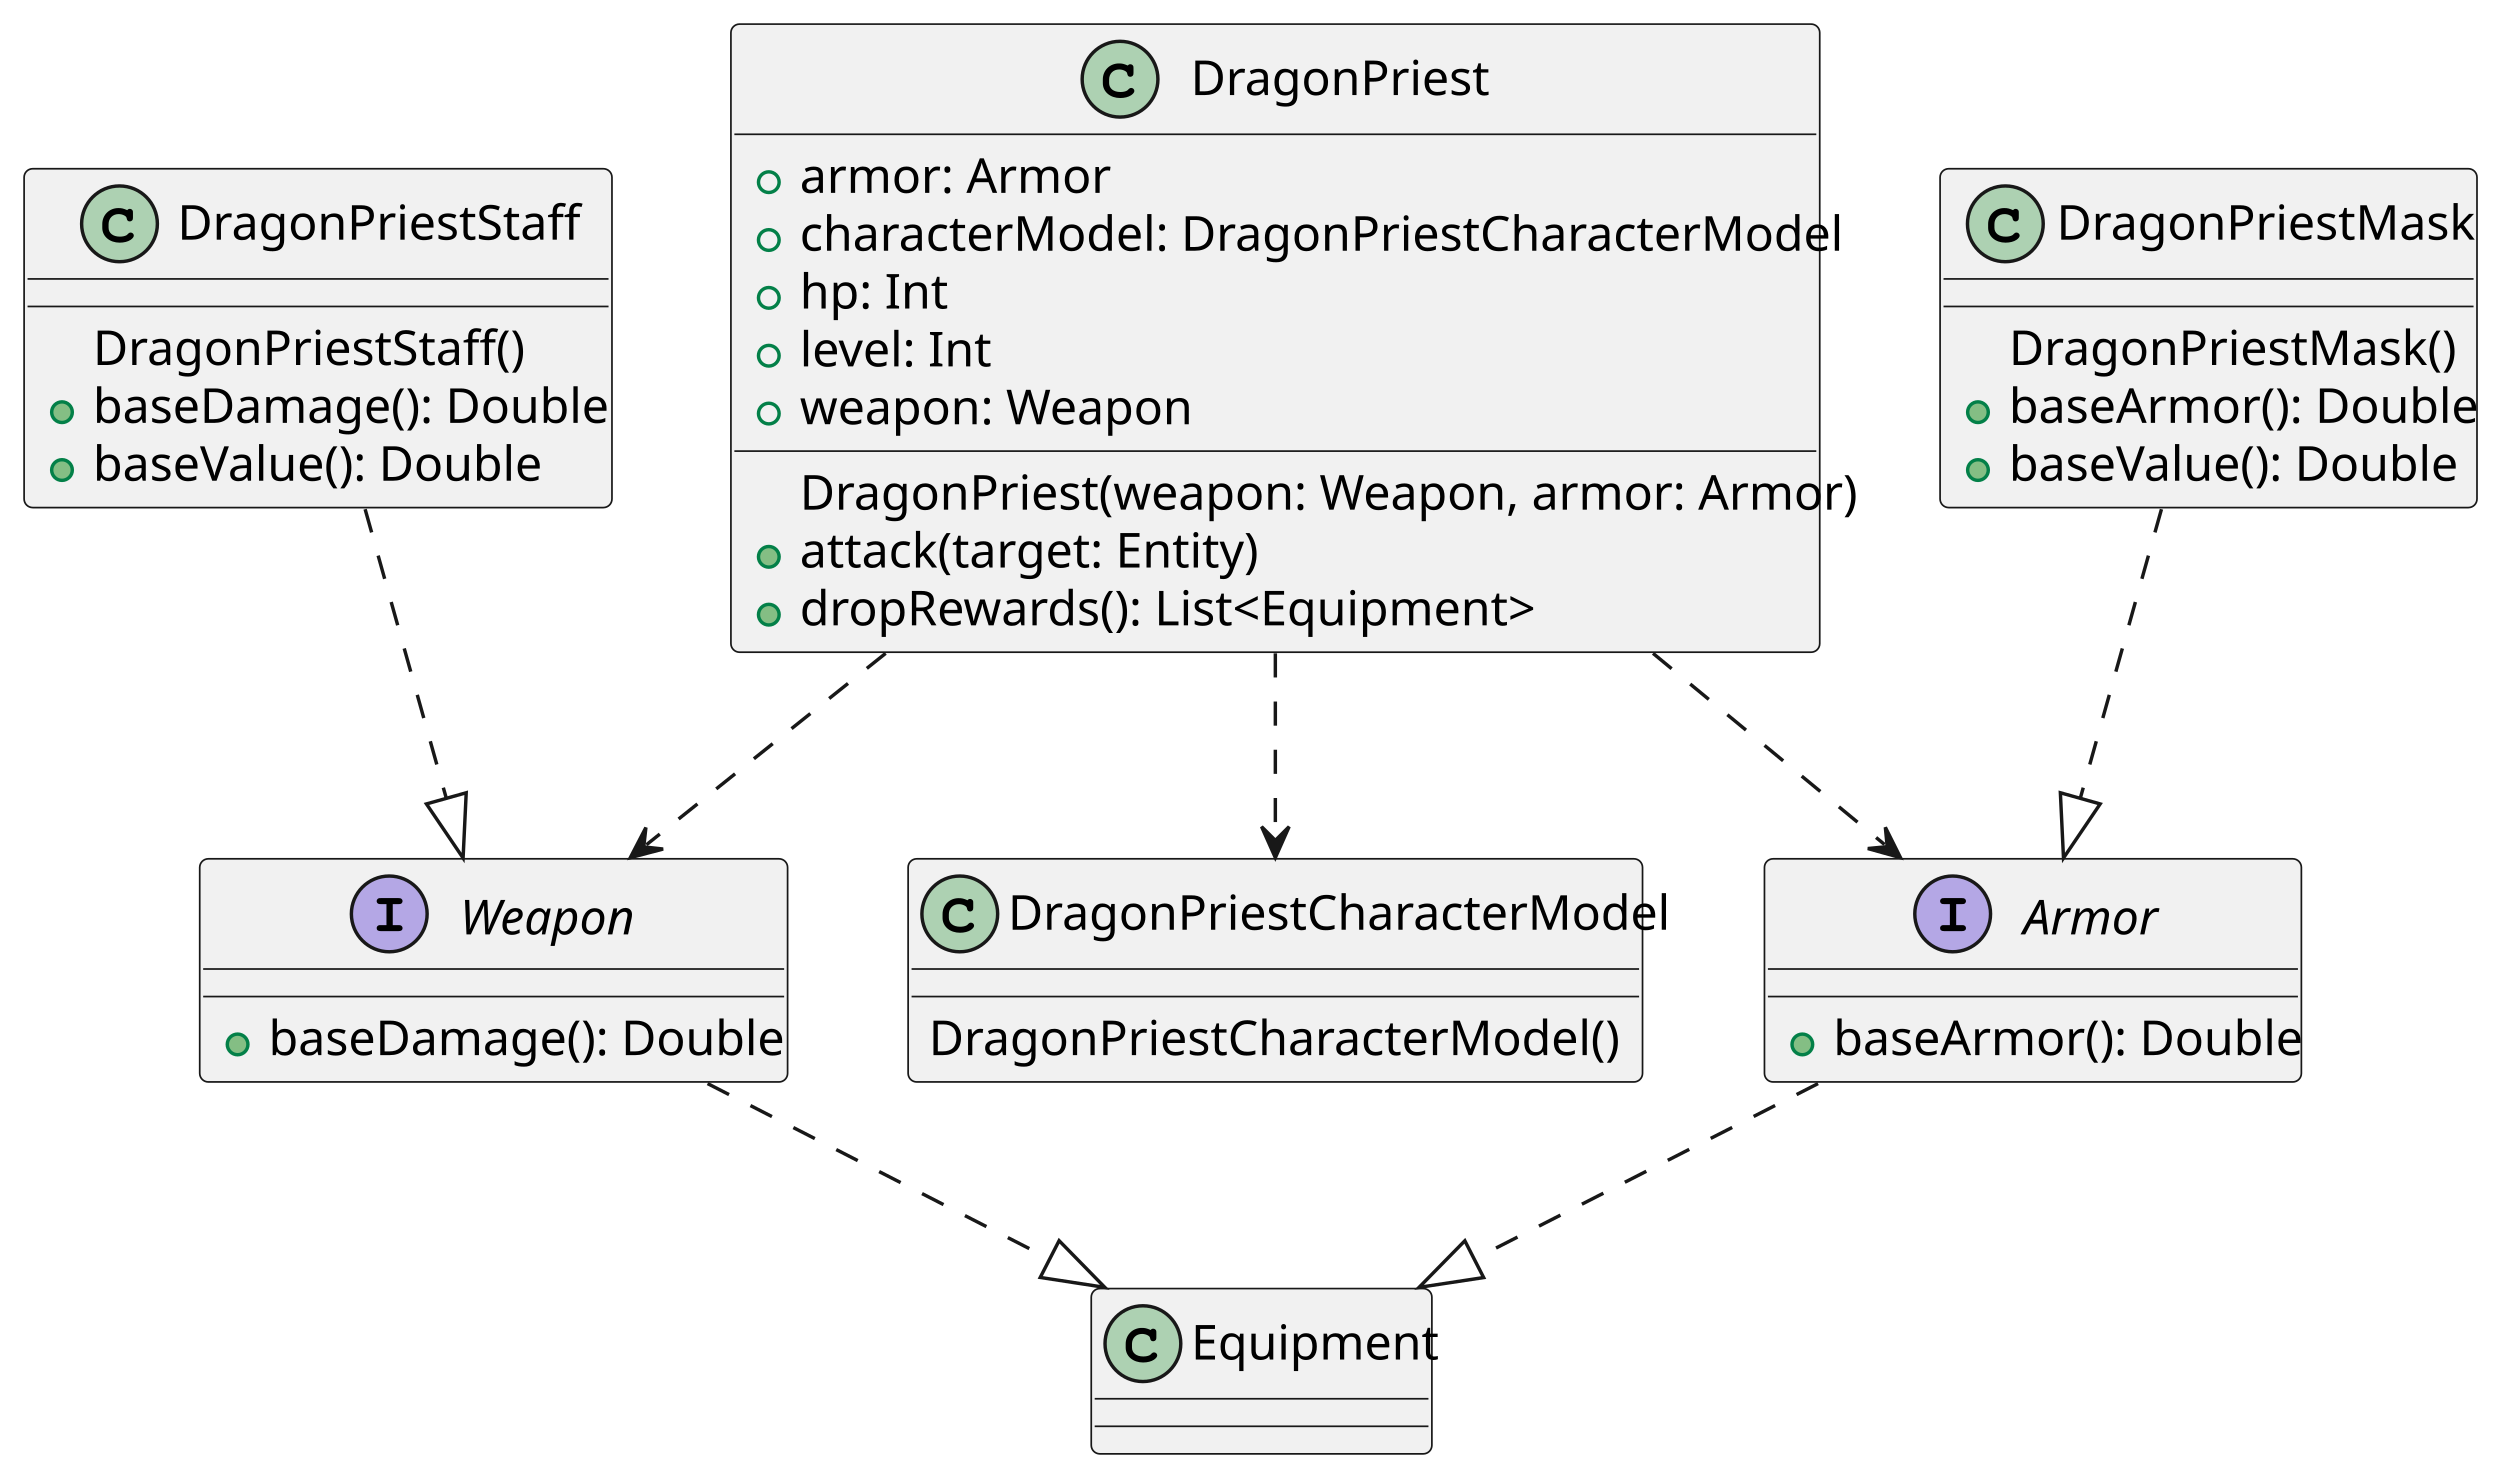
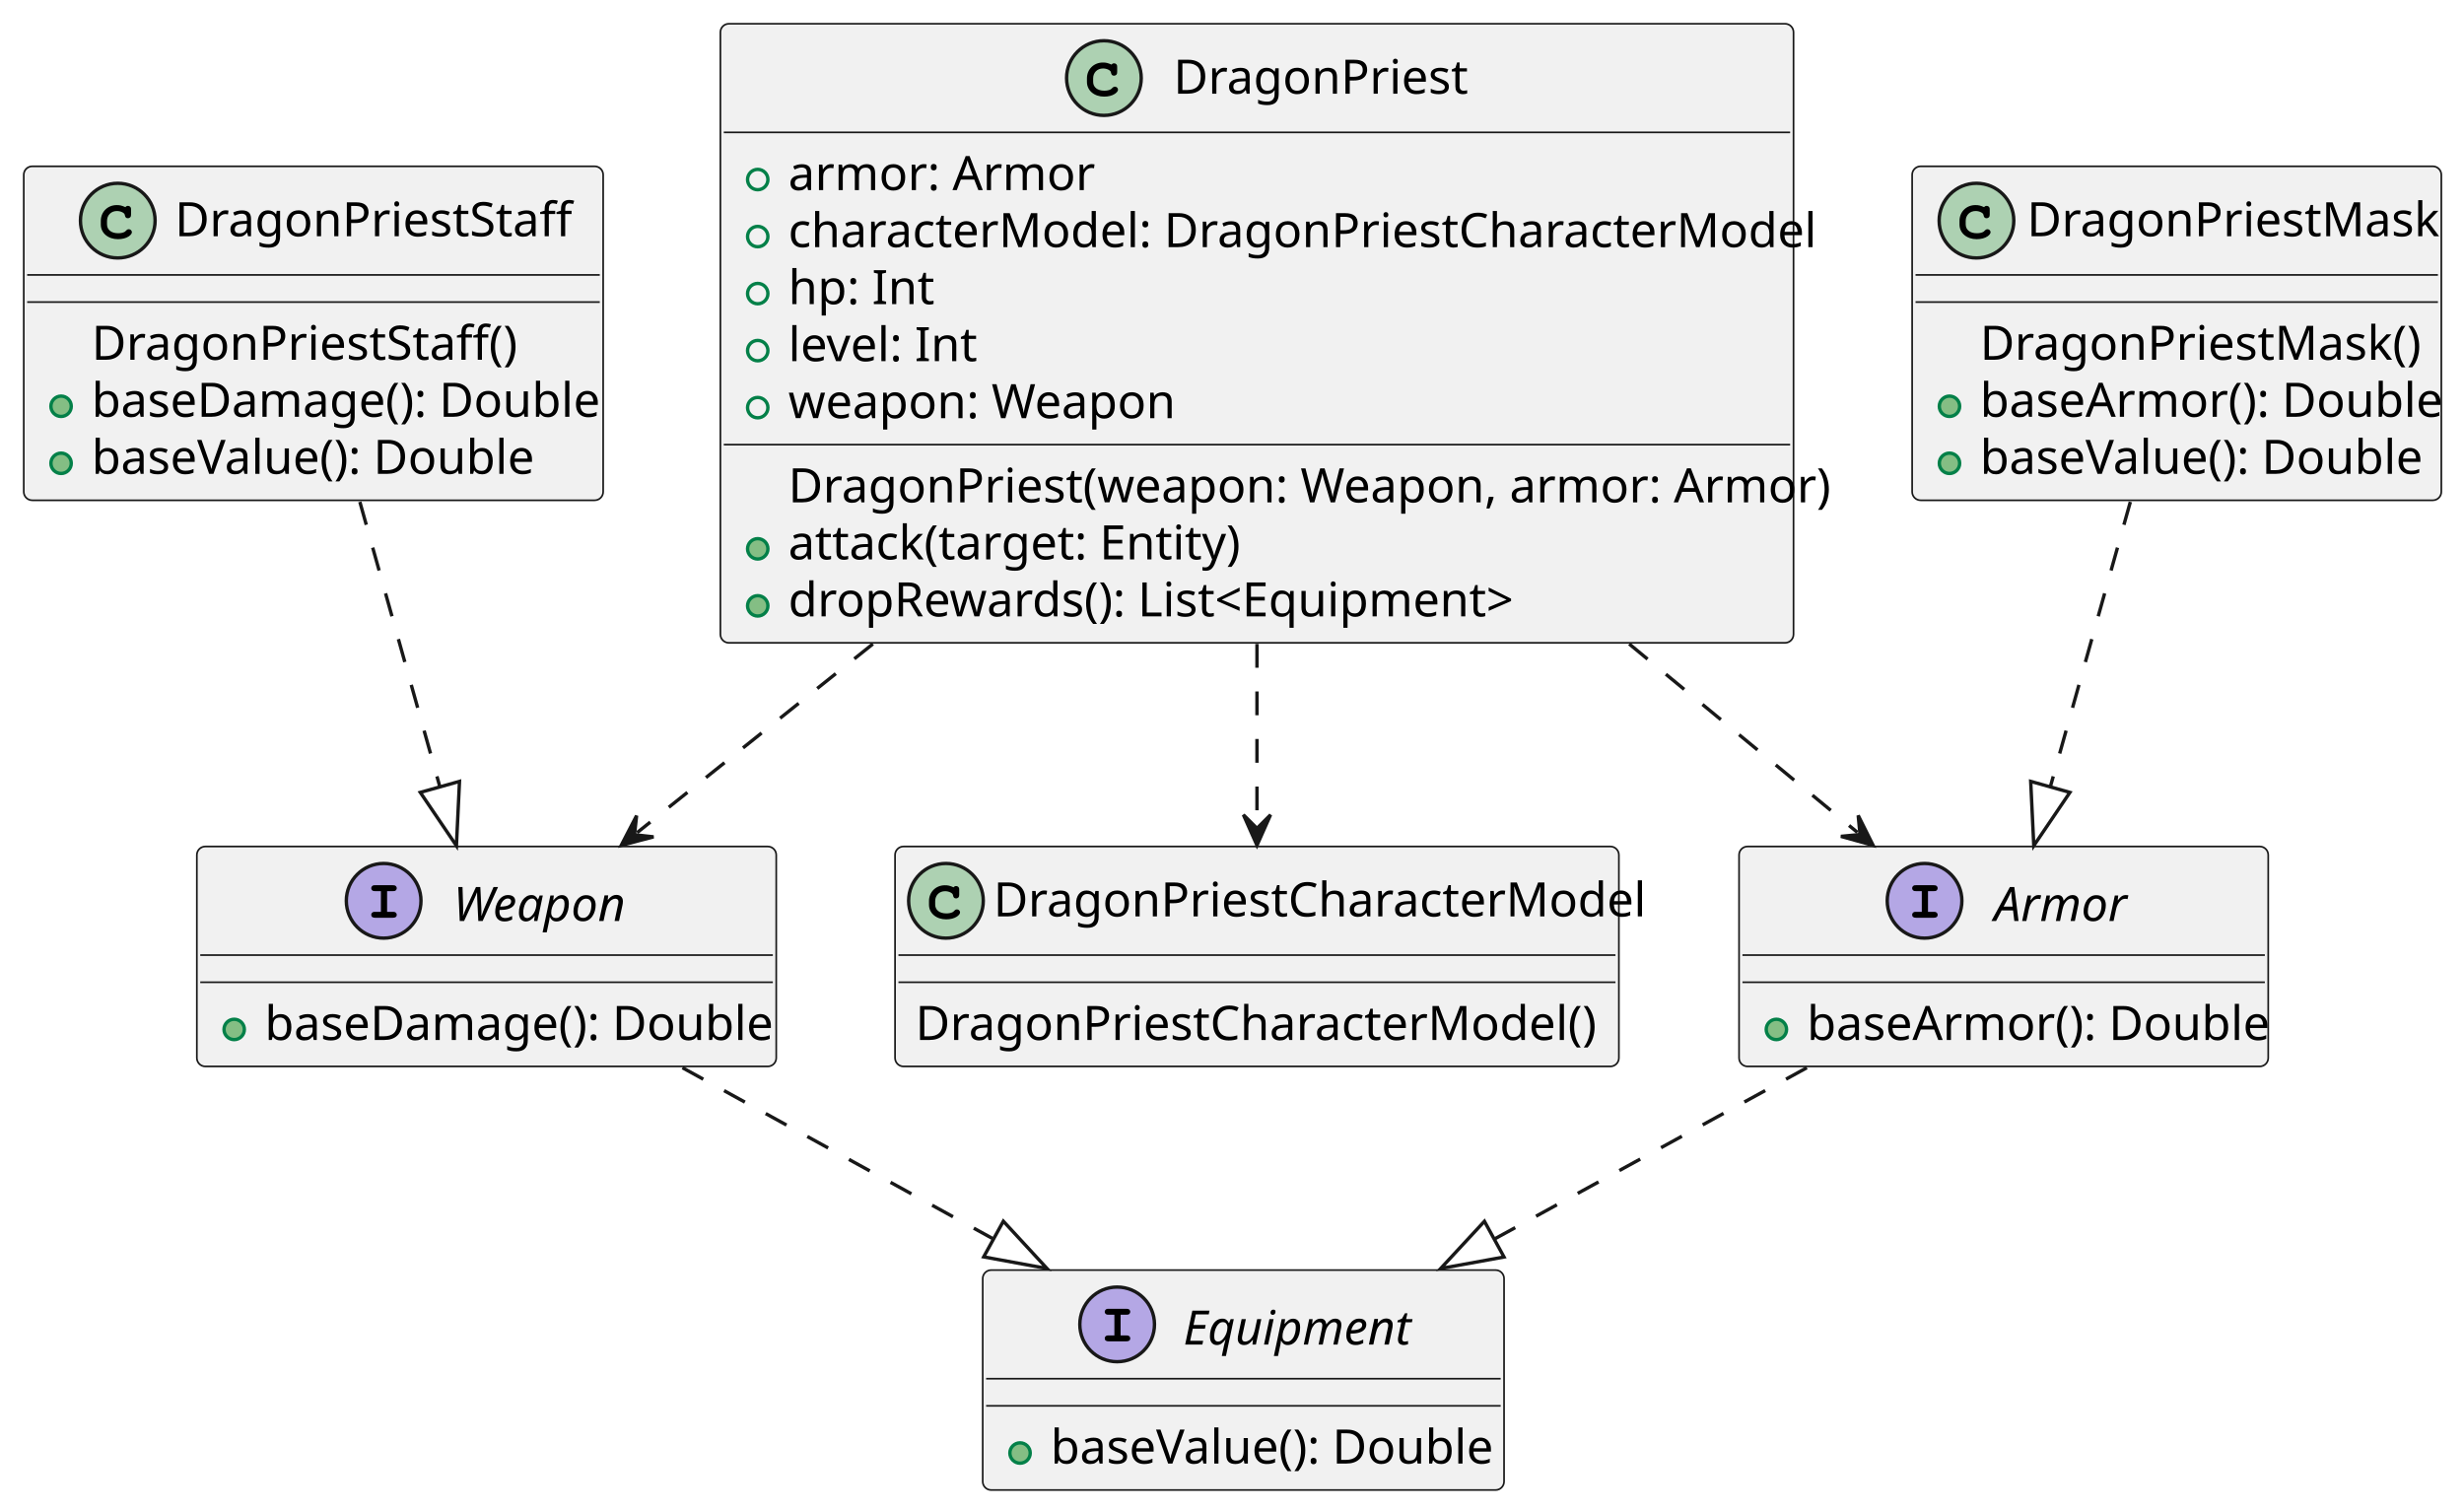
- <svg xmlns="http://www.w3.org/2000/svg" contentStyleType="text/css" data-diagram-type="CLASS" height="429px" preserveAspectRatio="none" style="width:726px;height:429px;background:#FFFFFF;" version="1.1" viewBox="0 0 726 429" width="726px" zoomAndPan="magnify">
+ <svg xmlns="http://www.w3.org/2000/svg" contentStyleType="text/css" data-diagram-type="CLASS" height="445px" preserveAspectRatio="none" style="width:726px;height:445px;background:#FFFFFF;" version="1.1" viewBox="0 0 726 445" width="726px" zoomAndPan="magnify">
  <defs />
  <g>
    <g class="entity" data-entity="DragonPriest" data-source-line="1" data-uid="ent0002" id="entity_DragonPriest">
      <rect fill="#F1F1F1" height="182.399" rx="2.5" ry="2.5" style="stroke:#181818;stroke-width:0.5;" width="316.191" x="212.26" y="7" />
      <ellipse cx="325.261" cy="23" fill="#ADD1B2" rx="11" ry="11" style="stroke:#181818;stroke-width:1;" />
      <path d="M320.261,24.156 C320.261,26.656 322.401,28.469 325.323,28.469 C326.558,28.469 327.729,28.172 328.479,27.656 C329.089,27.234 329.417,26.812 329.417,26.406 C329.417,25.938 328.995,25.531 328.495,25.531 C328.261,25.531 328.042,25.609 327.839,25.812 C327.401,26.25 327.401,26.25 327.229,26.344 C326.776,26.578 326.136,26.719 325.37,26.719 C323.37,26.719 322.089,25.703 322.089,24.125 L322.089,23.078 C322.089,21.375 323.308,20.172 325.011,20.172 C325.589,20.172 326.167,20.312 326.636,20.562 C327.104,20.828 327.276,21.016 327.339,21.375 C327.464,22.047 327.714,22.297 328.245,22.297 C328.526,22.297 328.808,22.156 328.995,21.938 C329.12,21.766 329.167,21.594 329.167,21.156 L329.167,19.797 C329.167,19.375 329.151,19.234 329.026,19.062 C328.854,18.812 328.573,18.656 328.245,18.656 C327.933,18.656 327.729,18.766 327.511,19.031 C326.339,18.531 325.901,18.422 324.948,18.422 C322.276,18.422 320.261,20.438 320.261,23.062 L320.261,24.156 Z " fill="#000000" />
      <text fill="#000000" font-family="sans-serif" font-size="14" lengthAdjust="spacing" textLength="81.69" x="345.761" y="27.606">DragonPriest</text>
      <line style="stroke:#181818;stroke-width:0.5;" x1="213.26" x2="527.451" y1="39" y2="39" />
      <ellipse cx="223.26" cy="52.9" fill="none" rx="3" ry="3" style="stroke:#038048;stroke-width:1;" />
      <text fill="#000000" font-family="sans-serif" font-size="14" lengthAdjust="spacing" textLength="82.446" x="232.26" y="56.006">armor: Armor</text>
      <ellipse cx="223.26" cy="69.7" fill="none" rx="3" ry="3" style="stroke:#038048;stroke-width:1;" />
      <text fill="#000000" font-family="sans-serif" font-size="14" lengthAdjust="spacing" textLength="285.529" x="232.26" y="72.806">characterModel: DragonPriestCharacterModel</text>
      <ellipse cx="223.26" cy="86.5" fill="none" rx="3" ry="3" style="stroke:#038048;stroke-width:1;" />
      <text fill="#000000" font-family="sans-serif" font-size="14" lengthAdjust="spacing" textLength="38.92" x="232.26" y="89.606">hp: Int</text>
      <ellipse cx="223.26" cy="103.3" fill="none" rx="3" ry="3" style="stroke:#038048;stroke-width:1;" />
      <text fill="#000000" font-family="sans-serif" font-size="14" lengthAdjust="spacing" textLength="52.136" x="232.26" y="106.406">level: Int</text>
      <ellipse cx="223.26" cy="120.1" fill="none" rx="3" ry="3" style="stroke:#038048;stroke-width:1;" />
      <text fill="#000000" font-family="sans-serif" font-size="14" lengthAdjust="spacing" textLength="108.948" x="232.26" y="123.206">weapon: Weapon</text>
      <line style="stroke:#181818;stroke-width:0.5;" x1="213.26" x2="527.451" y1="131" y2="131" />
      <text fill="#000000" font-family="sans-serif" font-size="14" lengthAdjust="spacing" textLength="290.191" x="232.26" y="148.006">DragonPriest(weapon: Weapon, armor: Armor)</text>
      <ellipse cx="223.26" cy="161.7" fill="#84BE84" rx="3" ry="3" style="stroke:#038048;stroke-width:1;" />
      <text fill="#000000" font-family="sans-serif" font-size="14" lengthAdjust="spacing" textLength="125.272" x="232.26" y="164.805">attack(target: Entity)</text>
      <ellipse cx="223.26" cy="178.5" fill="#84BE84" rx="3" ry="3" style="stroke:#038048;stroke-width:1;" />
      <text fill="#000000" font-family="sans-serif" font-size="14" lengthAdjust="spacing" textLength="205.407" x="232.26" y="181.605">dropRewards(): List&lt;Equipment&gt;</text>
    </g>
    <g class="entity" data-entity="DragonPriestCharacterModel" data-source-line="14" data-uid="ent0003" id="entity_DragonPriestCharacterModel">
      <rect fill="#F1F1F1" height="64.8" rx="2.5" ry="2.5" style="stroke:#181818;stroke-width:0.5;" width="213.271" x="263.72" y="249.4" />
      <ellipse cx="278.72" cy="265.4" fill="#ADD1B2" rx="11" ry="11" style="stroke:#181818;stroke-width:1;" />
      <path d="M273.72,266.556 C273.72,269.056 275.861,270.869 278.783,270.869 C280.017,270.869 281.189,270.572 281.939,270.056 C282.548,269.634 282.876,269.212 282.876,268.806 C282.876,268.337 282.454,267.931 281.954,267.931 C281.72,267.931 281.501,268.009 281.298,268.212 C280.861,268.65 280.861,268.65 280.689,268.744 C280.236,268.978 279.595,269.119 278.829,269.119 C276.829,269.119 275.548,268.103 275.548,266.525 L275.548,265.478 C275.548,263.775 276.767,262.572 278.47,262.572 C279.048,262.572 279.626,262.712 280.095,262.962 C280.564,263.228 280.736,263.416 280.798,263.775 C280.923,264.447 281.173,264.697 281.704,264.697 C281.986,264.697 282.267,264.556 282.454,264.337 C282.579,264.166 282.626,263.994 282.626,263.556 L282.626,262.197 C282.626,261.775 282.611,261.634 282.486,261.462 C282.314,261.212 282.033,261.056 281.704,261.056 C281.392,261.056 281.189,261.166 280.97,261.431 C279.798,260.931 279.361,260.822 278.408,260.822 C275.736,260.822 273.72,262.837 273.72,265.462 L273.72,266.556 Z " fill="#000000" />
      <text fill="#000000" font-family="sans-serif" font-size="14" lengthAdjust="spacing" textLength="181.271" x="292.72" y="270.006">DragonPriestCharacterModel</text>
      <line style="stroke:#181818;stroke-width:0.5;" x1="264.72" x2="475.991" y1="281.4" y2="281.4" />
      <line style="stroke:#181818;stroke-width:0.5;" x1="264.72" x2="475.991" y1="289.4" y2="289.4" />
      <text fill="#000000" font-family="sans-serif" font-size="14" lengthAdjust="spacing" textLength="190.595" x="269.72" y="306.406">DragonPriestCharacterModel()</text>
    </g>
    <g class="entity" data-entity="DragonPriestMask" data-source-line="21" data-uid="ent0004" id="entity_DragonPriestMask">
      <rect fill="#F1F1F1" height="98.4" rx="2.5" ry="2.5" style="stroke:#181818;stroke-width:0.5;" width="155.919" x="563.4" y="49" />
      <ellipse cx="582.353" cy="65" fill="#ADD1B2" rx="11" ry="11" style="stroke:#181818;stroke-width:1;" />
      <path d="M577.353,66.156 C577.353,68.656 579.493,70.469 582.415,70.469 C583.65,70.469 584.822,70.172 585.572,69.656 C586.181,69.234 586.509,68.812 586.509,68.406 C586.509,67.938 586.087,67.531 585.587,67.531 C585.353,67.531 585.134,67.609 584.931,67.812 C584.493,68.25 584.493,68.25 584.322,68.344 C583.868,68.578 583.228,68.719 582.462,68.719 C580.462,68.719 579.181,67.703 579.181,66.125 L579.181,65.078 C579.181,63.375 580.4,62.172 582.103,62.172 C582.681,62.172 583.259,62.312 583.728,62.562 C584.197,62.828 584.368,63.016 584.431,63.375 C584.556,64.047 584.806,64.297 585.337,64.297 C585.618,64.297 585.9,64.156 586.087,63.938 C586.212,63.766 586.259,63.594 586.259,63.156 L586.259,61.797 C586.259,61.375 586.243,61.234 586.118,61.062 C585.947,60.812 585.665,60.656 585.337,60.656 C585.025,60.656 584.822,60.766 584.603,61.031 C583.431,60.531 582.993,60.422 582.04,60.422 C579.368,60.422 577.353,62.438 577.353,65.062 L577.353,66.156 Z " fill="#000000" />
      <text fill="#000000" font-family="sans-serif" font-size="14" lengthAdjust="spacing" textLength="115.135" x="597.231" y="69.606">DragonPriestMask</text>
      <line style="stroke:#181818;stroke-width:0.5;" x1="564.4" x2="718.319" y1="81" y2="81" />
      <line style="stroke:#181818;stroke-width:0.5;" x1="564.4" x2="718.319" y1="89" y2="89" />
      <text fill="#000000" font-family="sans-serif" font-size="14" lengthAdjust="spacing" textLength="124.46" x="583.4" y="106.006">DragonPriestMask()</text>
      <ellipse cx="574.4" cy="119.7" fill="#84BE84" rx="3" ry="3" style="stroke:#038048;stroke-width:1;" />
      <text fill="#000000" font-family="sans-serif" font-size="14" lengthAdjust="spacing" textLength="129.919" x="583.4" y="122.806">baseArmor(): Double</text>
      <ellipse cx="574.4" cy="136.5" fill="#84BE84" rx="3" ry="3" style="stroke:#038048;stroke-width:1;" />
      <text fill="#000000" font-family="sans-serif" font-size="14" lengthAdjust="spacing" textLength="127.609" x="583.4" y="139.606">baseValue(): Double</text>
    </g>
    <g class="entity" data-entity="Armor" data-source-line="27" data-uid="ent0005" id="entity_Armor">
      <rect fill="#F1F1F1" height="64.8" rx="2.5" ry="2.5" style="stroke:#181818;stroke-width:0.5;" width="155.919" x="512.4" y="249.4" />
      <ellipse cx="567.056" cy="265.4" fill="#B4A7E5" rx="11" ry="11" style="stroke:#181818;stroke-width:1;" />
      <path d="M568.071,262.556 L569.728,262.556 C570.118,262.556 570.321,262.525 570.478,262.447 C570.743,262.275 570.915,261.978 570.915,261.681 C570.915,261.4 570.775,261.15 570.54,260.978 C570.353,260.853 570.196,260.806 569.728,260.806 L564.587,260.806 C564.15,260.806 564.009,260.822 563.837,260.931 C563.571,261.103 563.4,261.384 563.4,261.681 C563.4,261.962 563.54,262.244 563.775,262.4 C563.962,262.525 564.15,262.556 564.587,262.556 L566.243,262.556 L566.243,268.65 L564.587,268.65 C564.15,268.65 564.009,268.666 563.837,268.775 C563.571,268.931 563.4,269.228 563.4,269.509 C563.4,270.119 563.806,270.4 564.587,270.4 L569.728,270.4 C570.509,270.4 570.915,270.119 570.915,269.509 C570.915,269.244 570.775,268.994 570.54,268.822 C570.353,268.681 570.181,268.65 569.728,268.65 L568.071,268.65 L568.071,262.556 Z " fill="#000000" />
      <text fill="#000000" font-family="sans-serif" font-size="14" font-style="italic" lengthAdjust="spacing" textLength="38.108" x="587.556" y="271.35">Armor</text>
      <line style="stroke:#181818;stroke-width:0.5;" x1="513.4" x2="667.319" y1="281.4" y2="281.4" />
      <line style="stroke:#181818;stroke-width:0.5;" x1="513.4" x2="667.319" y1="289.4" y2="289.4" />
      <ellipse cx="523.4" cy="303.3" fill="#84BE84" rx="3" ry="3" style="stroke:#038048;stroke-width:1;" />
      <text fill="#000000" font-family="sans-serif" font-size="14" lengthAdjust="spacing" textLength="129.919" x="532.4" y="306.406">baseArmor(): Double</text>
    </g>
    <g class="entity" data-entity="DragonPriestStaff" data-source-line="29" data-uid="ent0007" id="entity_DragonPriestStaff">
      <rect fill="#F1F1F1" height="98.4" rx="2.5" ry="2.5" style="stroke:#181818;stroke-width:0.5;" width="170.717" x="7" y="49" />
      <ellipse cx="34.703" cy="65" fill="#ADD1B2" rx="11" ry="11" style="stroke:#181818;stroke-width:1;" />
      <path d="M29.703,66.156 C29.703,68.656 31.844,70.469 34.766,70.469 C36,70.469 37.172,70.172 37.922,69.656 C38.532,69.234 38.86,68.812 38.86,68.406 C38.86,67.938 38.438,67.531 37.938,67.531 C37.703,67.531 37.485,67.609 37.282,67.812 C36.844,68.25 36.844,68.25 36.672,68.344 C36.219,68.578 35.578,68.719 34.813,68.719 C32.813,68.719 31.532,67.703 31.532,66.125 L31.532,65.078 C31.532,63.375 32.75,62.172 34.453,62.172 C35.032,62.172 35.61,62.312 36.078,62.562 C36.547,62.828 36.719,63.016 36.782,63.375 C36.907,64.047 37.157,64.297 37.688,64.297 C37.969,64.297 38.25,64.156 38.438,63.938 C38.563,63.766 38.61,63.594 38.61,63.156 L38.61,61.797 C38.61,61.375 38.594,61.234 38.469,61.062 C38.297,60.812 38.016,60.656 37.688,60.656 C37.375,60.656 37.172,60.766 36.953,61.031 C35.782,60.531 35.344,60.422 34.391,60.422 C31.719,60.422 29.703,62.438 29.703,65.062 L29.703,66.156 Z " fill="#000000" />
      <text fill="#000000" font-family="sans-serif" font-size="14" lengthAdjust="spacing" textLength="110.487" x="51.526" y="69.606">DragonPriestStaff</text>
      <line style="stroke:#181818;stroke-width:0.5;" x1="8" x2="176.717" y1="81" y2="81" />
      <line style="stroke:#181818;stroke-width:0.5;" x1="8" x2="176.717" y1="89" y2="89" />
      <text fill="#000000" font-family="sans-serif" font-size="14" lengthAdjust="spacing" textLength="119.811" x="27" y="106.006">DragonPriestStaff()</text>
      <ellipse cx="18" cy="119.7" fill="#84BE84" rx="3" ry="3" style="stroke:#038048;stroke-width:1;" />
      <text fill="#000000" font-family="sans-serif" font-size="14" lengthAdjust="spacing" textLength="144.717" x="27" y="122.806">baseDamage(): Double</text>
      <ellipse cx="18" cy="136.5" fill="#84BE84" rx="3" ry="3" style="stroke:#038048;stroke-width:1;" />
      <text fill="#000000" font-family="sans-serif" font-size="14" lengthAdjust="spacing" textLength="127.609" x="27" y="139.606">baseValue(): Double</text>
    </g>
    <g class="entity" data-entity="Weapon" data-source-line="35" data-uid="ent0008" id="entity_Weapon">
      <rect fill="#F1F1F1" height="64.8" rx="2.5" ry="2.5" style="stroke:#181818;stroke-width:0.5;" width="170.717" x="58" y="249.4" />
      <ellipse cx="113.041" cy="265.4" fill="#B4A7E5" rx="11" ry="11" style="stroke:#181818;stroke-width:1;" />
      <path d="M114.056,262.556 L115.713,262.556 C116.103,262.556 116.306,262.525 116.463,262.447 C116.728,262.275 116.9,261.978 116.9,261.681 C116.9,261.4 116.76,261.15 116.525,260.978 C116.338,260.853 116.181,260.806 115.713,260.806 L110.572,260.806 C110.135,260.806 109.994,260.822 109.822,260.931 C109.556,261.103 109.385,261.384 109.385,261.681 C109.385,261.962 109.525,262.244 109.76,262.4 C109.947,262.525 110.135,262.556 110.572,262.556 L112.228,262.556 L112.228,268.65 L110.572,268.65 C110.135,268.65 109.994,268.666 109.822,268.775 C109.556,268.931 109.385,269.228 109.385,269.509 C109.385,270.119 109.791,270.4 110.572,270.4 L115.713,270.4 C116.494,270.4 116.9,270.119 116.9,269.509 C116.9,269.244 116.76,268.994 116.525,268.822 C116.338,268.681 116.166,268.65 115.713,268.65 L114.056,268.65 L114.056,262.556 Z " fill="#000000" />
      <text fill="#000000" font-family="sans-serif" font-size="14" font-style="italic" lengthAdjust="spacing" textLength="52.136" x="133.541" y="271.35">Weapon</text>
      <line style="stroke:#181818;stroke-width:0.5;" x1="59" x2="227.717" y1="281.4" y2="281.4" />
      <line style="stroke:#181818;stroke-width:0.5;" x1="59" x2="227.717" y1="289.4" y2="289.4" />
      <ellipse cx="69" cy="303.3" fill="#84BE84" rx="3" ry="3" style="stroke:#038048;stroke-width:1;" />
      <text fill="#000000" font-family="sans-serif" font-size="14" lengthAdjust="spacing" textLength="144.717" x="78" y="306.406">baseDamage(): Double</text>
    </g>
    <g class="entity" data-entity="Equipment" data-source-line="41" data-uid="ent0010" id="entity_Equipment">
-       <rect fill="#F1F1F1" height="48" rx="2.5" ry="2.5" style="stroke:#181818;stroke-width:0.5;" width="98.92" x="316.9" y="374.2" />
-       <ellipse cx="331.9" cy="390.2" fill="#ADD1B2" rx="11" ry="11" style="stroke:#181818;stroke-width:1;" />
-       <path d="M326.9,391.356 C326.9,393.856 329.041,395.669 331.962,395.669 C333.197,395.669 334.369,395.372 335.119,394.856 C335.728,394.434 336.056,394.012 336.056,393.606 C336.056,393.137 335.634,392.731 335.134,392.731 C334.9,392.731 334.681,392.809 334.478,393.012 C334.041,393.45 334.041,393.45 333.869,393.544 C333.416,393.778 332.775,393.919 332.009,393.919 C330.009,393.919 328.728,392.903 328.728,391.325 L328.728,390.278 C328.728,388.575 329.947,387.372 331.65,387.372 C332.228,387.372 332.806,387.512 333.275,387.762 C333.744,388.028 333.916,388.216 333.978,388.575 C334.103,389.247 334.353,389.497 334.884,389.497 C335.166,389.497 335.447,389.356 335.634,389.137 C335.759,388.966 335.806,388.794 335.806,388.356 L335.806,386.997 C335.806,386.575 335.791,386.434 335.666,386.262 C335.494,386.012 335.212,385.856 334.884,385.856 C334.572,385.856 334.369,385.966 334.15,386.231 C332.978,385.731 332.541,385.622 331.587,385.622 C328.916,385.622 326.9,387.637 326.9,390.262 L326.9,391.356 Z " fill="#000000" />
-       <text fill="#000000" font-family="sans-serif" font-size="14" lengthAdjust="spacing" textLength="66.92" x="345.9" y="394.806">Equipment</text>
-       <line style="stroke:#181818;stroke-width:0.5;" x1="317.9" x2="414.82" y1="406.2" y2="406.2" />
-       <line style="stroke:#181818;stroke-width:0.5;" x1="317.9" x2="414.82" y1="414.2" y2="414.2" />
+       <rect fill="#F1F1F1" height="64.8" rx="2.5" ry="2.5" style="stroke:#181818;stroke-width:0.5;" width="153.609" x="289.55" y="374.2" />
+       <ellipse cx="329.16" cy="390.2" fill="#B4A7E5" rx="11" ry="11" style="stroke:#181818;stroke-width:1;" />
+       <path d="M330.176,387.356 L331.832,387.356 C332.223,387.356 332.426,387.325 332.582,387.247 C332.848,387.075 333.02,386.778 333.02,386.481 C333.02,386.2 332.879,385.95 332.645,385.778 C332.457,385.653 332.301,385.606 331.832,385.606 L326.692,385.606 C326.254,385.606 326.113,385.622 325.942,385.731 C325.676,385.903 325.504,386.184 325.504,386.481 C325.504,386.762 325.645,387.044 325.879,387.2 C326.067,387.325 326.254,387.356 326.692,387.356 L328.348,387.356 L328.348,393.45 L326.692,393.45 C326.254,393.45 326.113,393.466 325.942,393.575 C325.676,393.731 325.504,394.028 325.504,394.309 C325.504,394.919 325.91,395.2 326.692,395.2 L331.832,395.2 C332.613,395.2 333.02,394.919 333.02,394.309 C333.02,394.044 332.879,393.794 332.645,393.622 C332.457,393.481 332.285,393.45 331.832,393.45 L330.176,393.45 L330.176,387.356 Z " fill="#000000" />
+       <text fill="#000000" font-family="sans-serif" font-size="14" font-style="italic" lengthAdjust="spacing" textLength="66.92" x="348.629" y="396.15">Equipment</text>
+       <line style="stroke:#181818;stroke-width:0.5;" x1="290.55" x2="442.159" y1="406.2" y2="406.2" />
+       <line style="stroke:#181818;stroke-width:0.5;" x1="290.55" x2="442.159" y1="414.2" y2="414.2" />
+       <ellipse cx="300.55" cy="428.1" fill="#84BE84" rx="3" ry="3" style="stroke:#038048;stroke-width:1;" />
+       <text fill="#000000" font-family="sans-serif" font-size="14" lengthAdjust="spacing" textLength="127.609" x="309.55" y="431.206">baseValue(): Double</text>
    </g>
    <g class="link" data-entity-1="DragonPriestMask" data-entity-2="Armor" data-source-line="27" data-uid="lnk6" id="link_DragonPriestMask_Armor">
      <path codeLine="27" d="M627.69,147.87 C618.66,180.01 611.957,203.891 604.107,231.84" fill="none" id="DragonPriestMask-to-Armor" style="stroke:#181818;stroke-width:1;stroke-dasharray:7,7;" />
      <polygon fill="none" points="599.24,249.17,609.884,233.463,598.331,230.218,599.24,249.17" style="stroke:#181818;stroke-width:1;" />
    </g>
    <g class="link" data-entity-1="DragonPriestStaff" data-entity-2="Weapon" data-source-line="35" data-uid="lnk9" id="link_DragonPriestStaff_Weapon">
      <path codeLine="35" d="M106.03,147.87 C115.05,180.01 121.763,203.891 129.613,231.84" fill="none" id="DragonPriestStaff-to-Weapon" style="stroke:#181818;stroke-width:1;stroke-dasharray:7,7;" />
      <polygon fill="none" points="134.48,249.17,135.389,230.218,123.836,233.463,134.48,249.17" style="stroke:#181818;stroke-width:1;" />
    </g>
    <g class="link" data-entity-1="Weapon" data-entity-2="Equipment" data-source-line="41" data-uid="lnk11" id="link_Weapon_Equipment">
-       <path codeLine="41" d="M205.48,314.67 C242.08,333.44 271.555,348.563 304.825,365.633" fill="none" id="Weapon-to-Equipment" style="stroke:#181818;stroke-width:1;stroke-dasharray:7,7;" />
-       <polygon fill="none" points="320.84,373.85,307.564,360.295,302.086,370.971,320.84,373.85" style="stroke:#181818;stroke-width:1;" />
+       <path codeLine="41" d="M201.08,314.58 C234.11,332.78 259.662,346.848 292.732,365.058" fill="none" id="Weapon-to-Equipment" style="stroke:#181818;stroke-width:1;stroke-dasharray:7,7;" />
+       <polygon fill="none" points="308.5,373.74,295.627,359.802,289.838,370.313,308.5,373.74" style="stroke:#181818;stroke-width:1;" />
    </g>
    <g class="link" data-entity-1="Armor" data-entity-2="Equipment" data-source-line="47" data-uid="lnk12" id="link_Armor_Equipment">
-       <path codeLine="47" d="M527.96,314.67 C491.2,333.44 461.529,348.59 428.119,365.66" fill="none" id="Armor-to-Equipment" style="stroke:#181818;stroke-width:1;stroke-dasharray:7,7;" />
-       <polygon fill="none" points="412.09,373.85,430.849,371.003,425.389,360.317,412.09,373.85" style="stroke:#181818;stroke-width:1;" />
+       <path codeLine="47" d="M532.38,314.58 C499.2,332.78 473.473,346.876 440.263,365.086" fill="none" id="Armor-to-Equipment" style="stroke:#181818;stroke-width:1;stroke-dasharray:7,7;" />
+       <polygon fill="none" points="424.48,373.74,443.148,370.347,437.378,359.825,424.48,373.74" style="stroke:#181818;stroke-width:1;" />
    </g>
-     <g class="link" data-entity-1="DragonPriest" data-entity-2="Armor" data-source-line="49" data-uid="lnk13" id="link_DragonPriest_Armor">
-       <path codeLine="49" d="M480.04,189.73 C505.87,211.06 527.093,228.58 547.273,245.24" fill="none" id="DragonPriest-to-Armor" style="stroke:#181818;stroke-width:1;stroke-dasharray:7,7;" />
+     <g class="link" data-entity-1="DragonPriest" data-entity-2="Armor" data-source-line="55" data-uid="lnk13" id="link_DragonPriest_Armor">
+       <path codeLine="55" d="M480.04,189.73 C505.87,211.06 527.093,228.58 547.273,245.24" fill="none" id="DragonPriest-to-Armor" style="stroke:#181818;stroke-width:1;stroke-dasharray:7,7;" />
      <polygon fill="#181818" points="551.9,249.06,547.506,240.246,548.044,245.877,542.413,246.415,551.9,249.06" style="stroke:#181818;stroke-width:1;" />
    </g>
-     <g class="link" data-entity-1="DragonPriest" data-entity-2="DragonPriestCharacterModel" data-source-line="50" data-uid="lnk14" id="link_DragonPriest_DragonPriestCharacterModel">
-       <path codeLine="50" d="M370.36,189.73 C370.36,211.06 370.36,226.4 370.36,243.06" fill="none" id="DragonPriest-to-DragonPriestCharacterModel" style="stroke:#181818;stroke-width:1;stroke-dasharray:7,7;" />
+     <g class="link" data-entity-1="DragonPriest" data-entity-2="DragonPriestCharacterModel" data-source-line="56" data-uid="lnk14" id="link_DragonPriest_DragonPriestCharacterModel">
+       <path codeLine="56" d="M370.36,189.73 C370.36,211.06 370.36,226.4 370.36,243.06" fill="none" id="DragonPriest-to-DragonPriestCharacterModel" style="stroke:#181818;stroke-width:1;stroke-dasharray:7,7;" />
      <polygon fill="#181818" points="370.36,249.06,374.36,240.06,370.36,244.06,366.36,240.06,370.36,249.06" style="stroke:#181818;stroke-width:1;" />
    </g>
-     <g class="link" data-entity-1="DragonPriest" data-entity-2="Weapon" data-source-line="51" data-uid="lnk15" id="link_DragonPriest_Weapon">
-       <path codeLine="51" d="M257.19,189.73 C230.54,211.06 208.545,228.651 187.725,245.311" fill="none" id="DragonPriest-to-Weapon" style="stroke:#181818;stroke-width:1;stroke-dasharray:7,7;" />
+     <g class="link" data-entity-1="DragonPriest" data-entity-2="Weapon" data-source-line="57" data-uid="lnk15" id="link_DragonPriest_Weapon">
+       <path codeLine="57" d="M257.19,189.73 C230.54,211.06 208.545,228.651 187.725,245.311" fill="none" id="DragonPriest-to-Weapon" style="stroke:#181818;stroke-width:1;stroke-dasharray:7,7;" />
      <polygon fill="#181818" points="183.04,249.06,192.566,246.56,186.944,245.936,187.568,240.314,183.04,249.06" style="stroke:#181818;stroke-width:1;" />
    </g>
  </g>
</svg>
